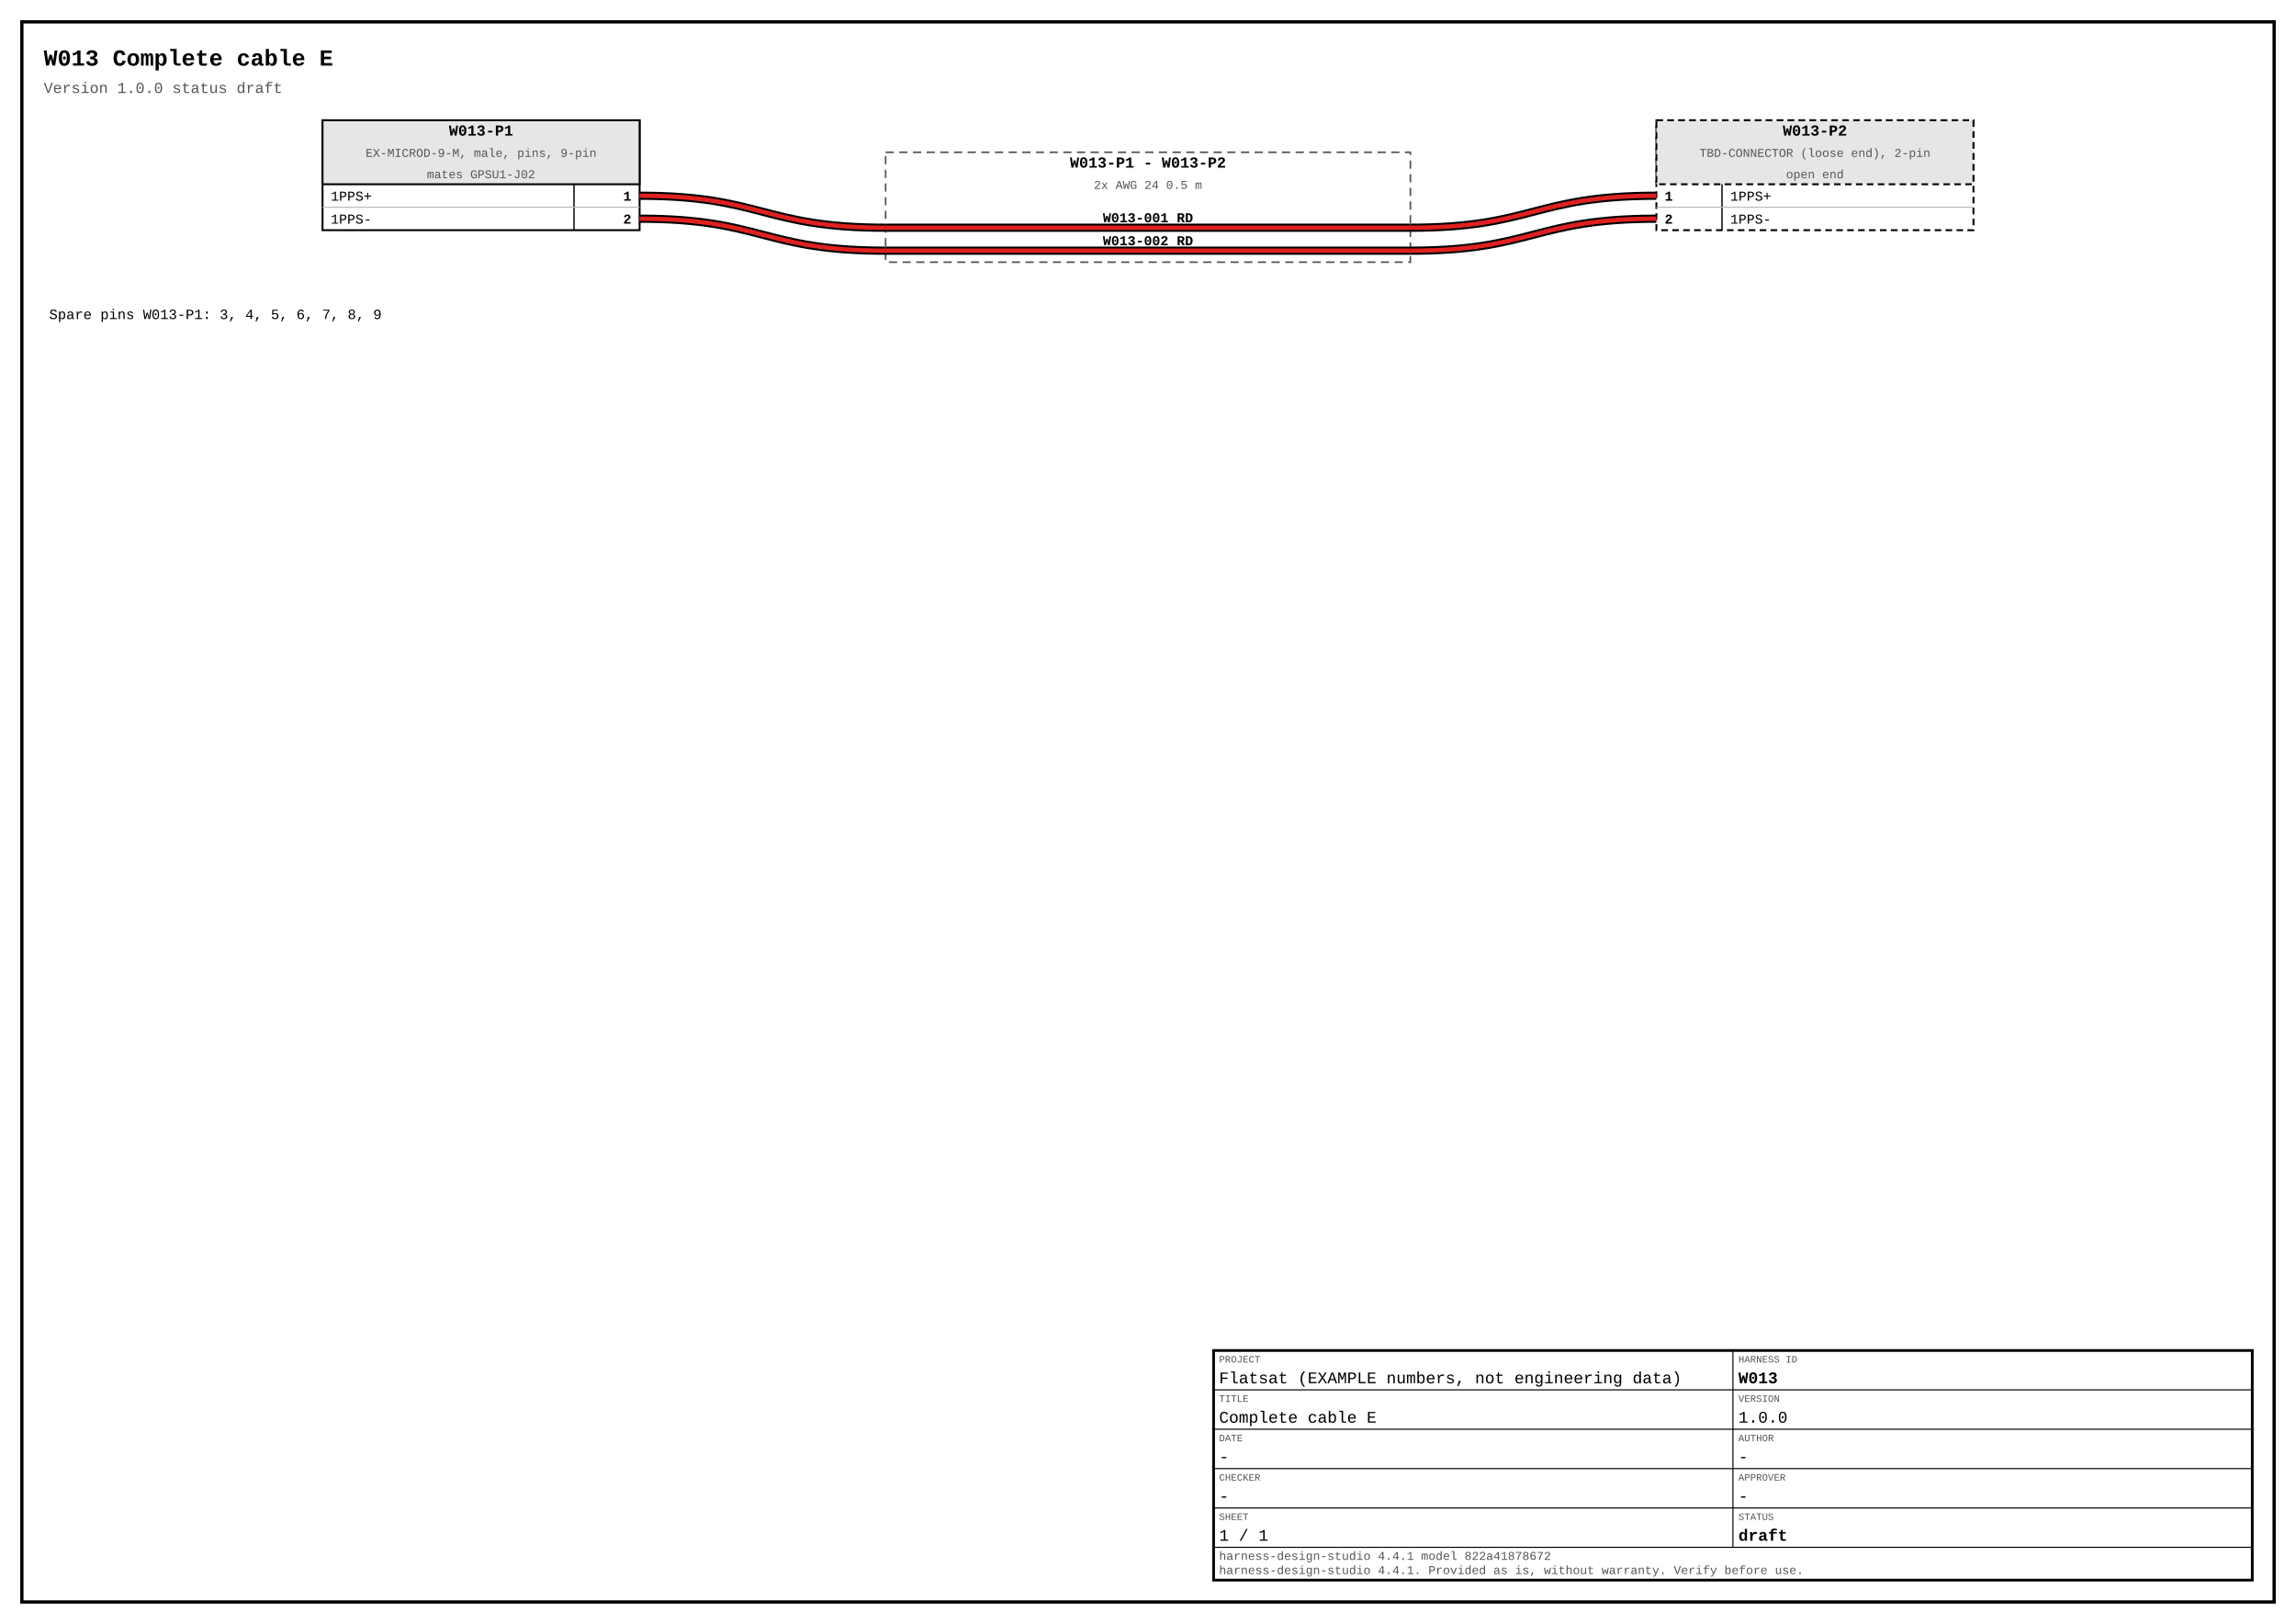
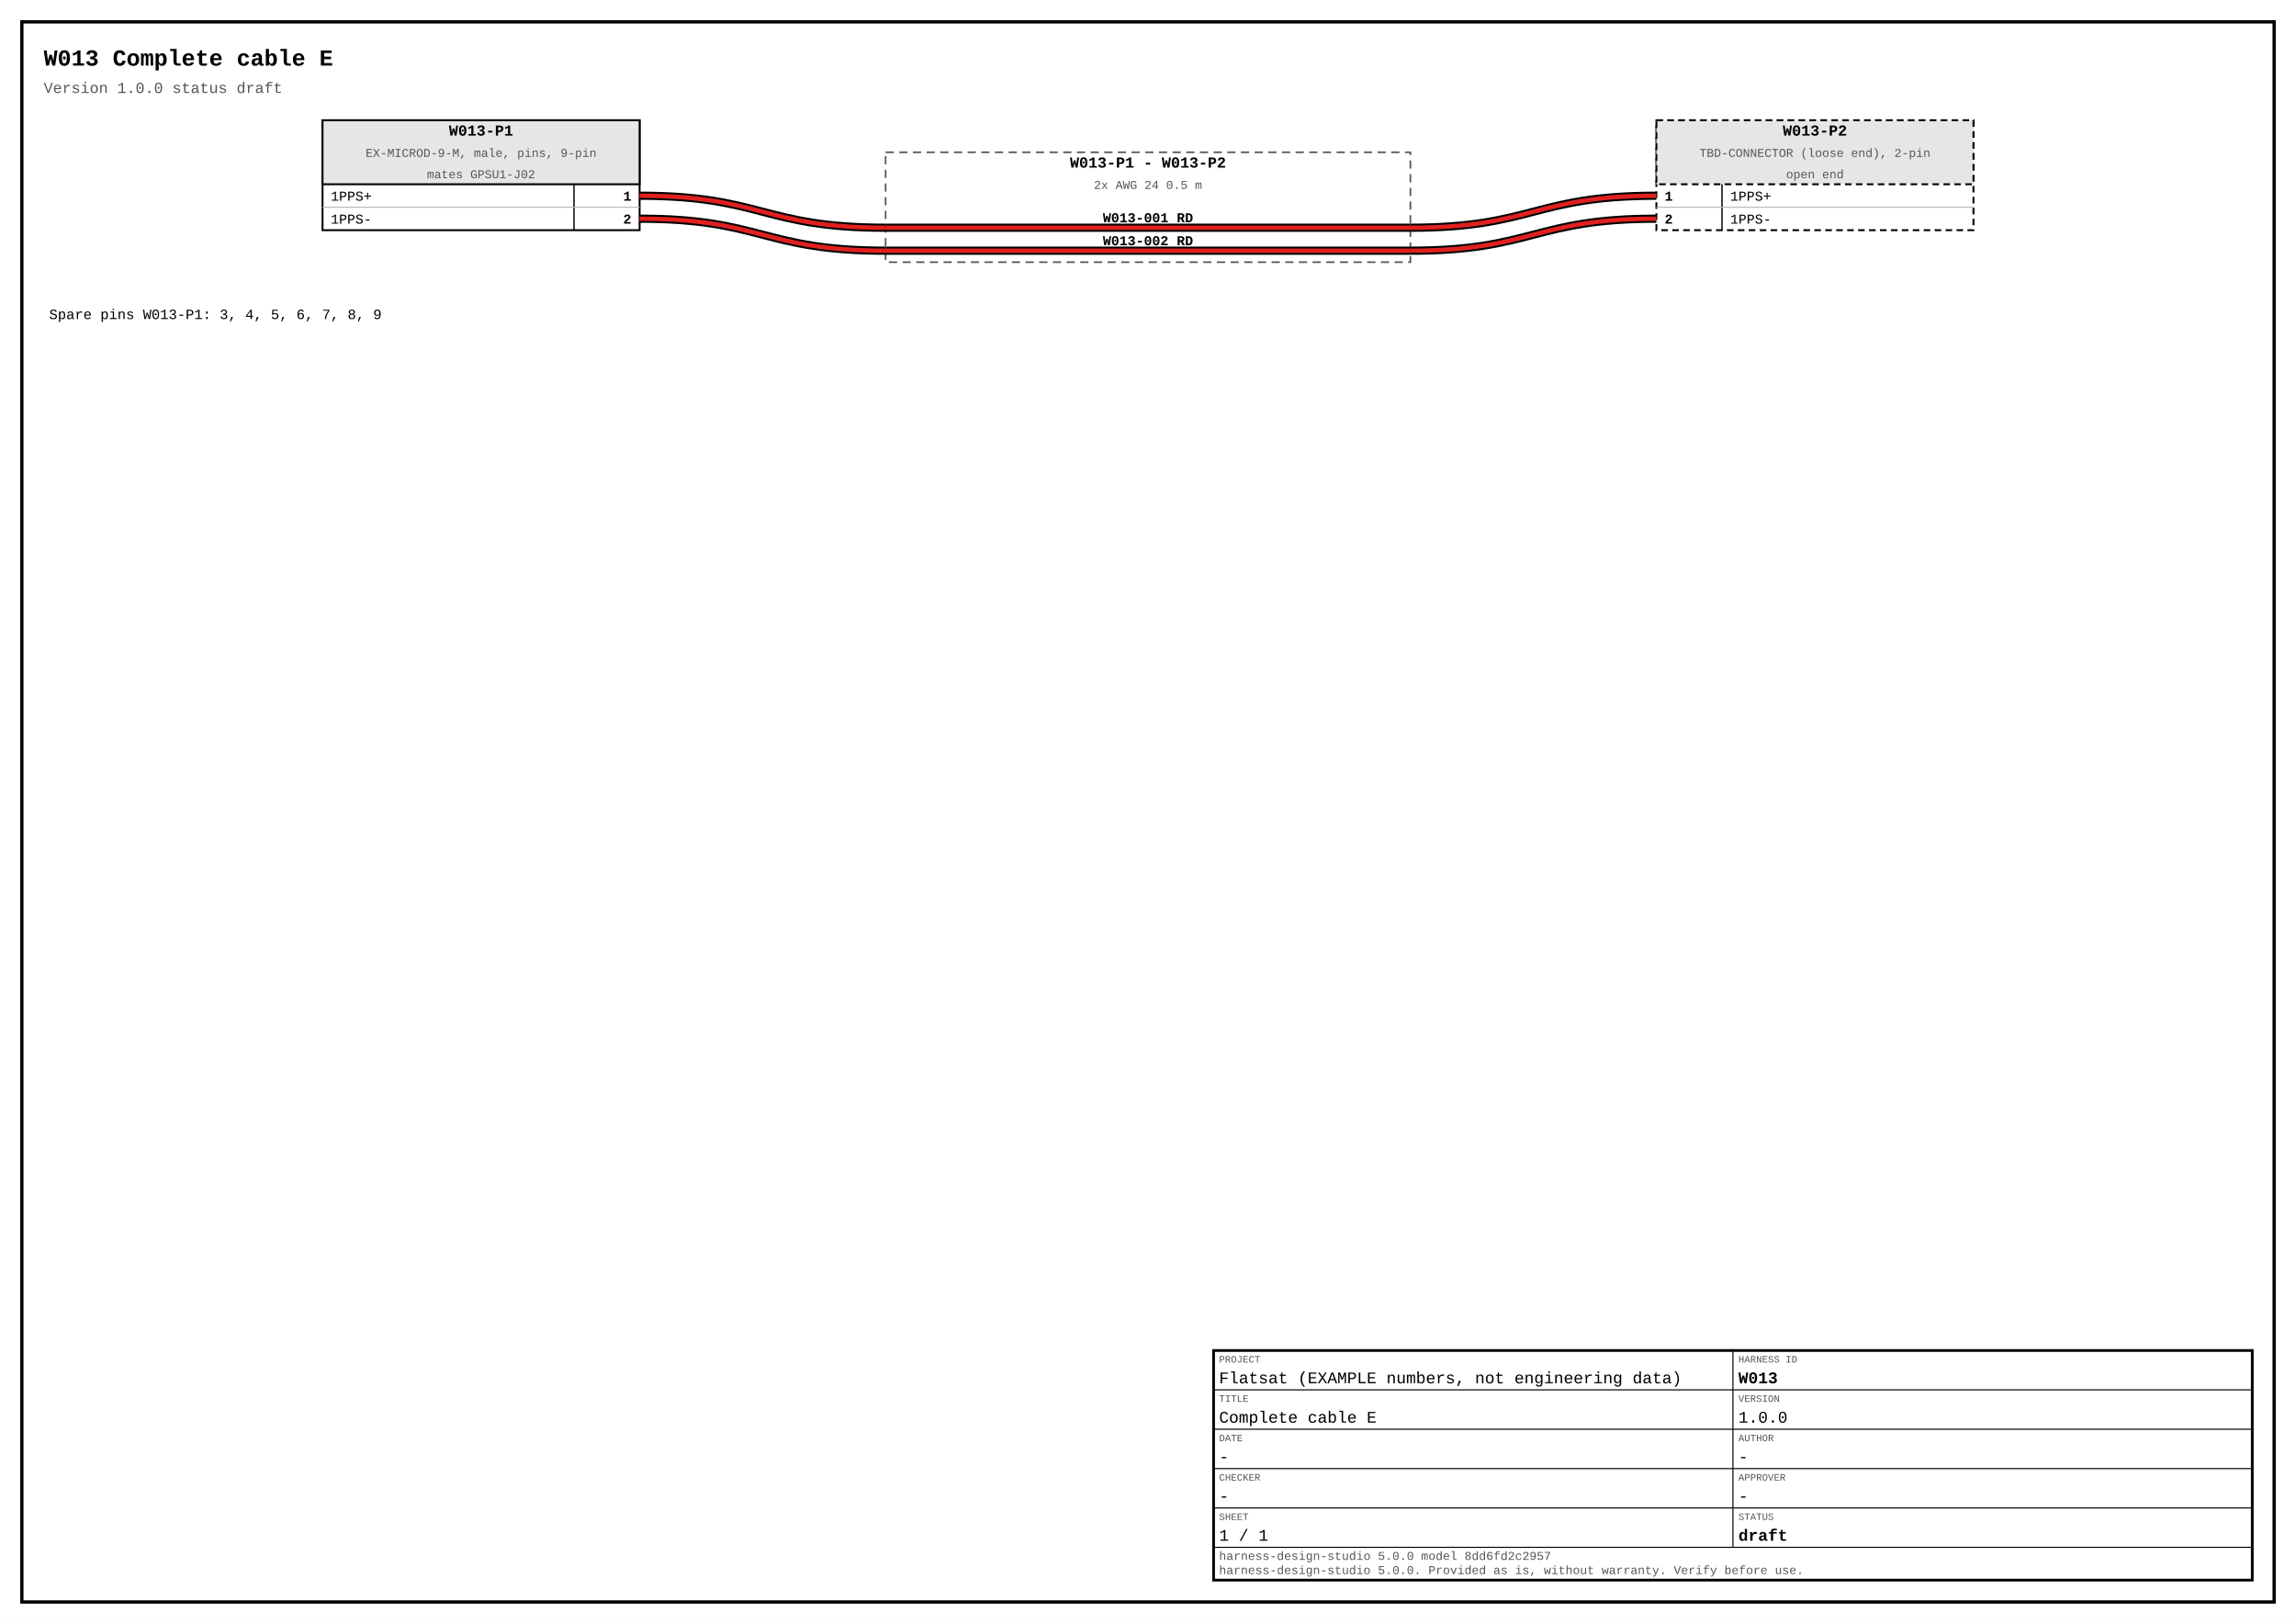
<svg xmlns="http://www.w3.org/2000/svg" width="420mm" height="297mm" viewBox="0 0 420 297" font-family="Courier New, Courier, monospace">
  <rect x="0" y="0" width="420" height="297" fill="#ffffff" />
  <rect x="4" y="4" width="412" height="289" fill="none" stroke="#000000" stroke-width="0.6" />
  <text x="8" y="12" font-size="4.2" font-weight="bold" text-anchor="start" fill="#000000">W013  Complete cable E</text>
  <text x="8" y="17" font-size="2.8" text-anchor="start" fill="#555555">Version 1.0.0  status draft</text>
  <rect x="59" y="22" width="58" height="20.1" fill="#ffffff" stroke="#000000" stroke-width="0.35" />
  <rect x="59" y="22" width="58" height="11.7" fill="#e6e6e6" stroke="#000000" stroke-width="0.35" />
  <text x="88" y="24.8" font-size="2.8" font-weight="bold" text-anchor="middle" fill="#000000">W013-P1</text>
  <text x="88" y="28.7" font-size="2.2" text-anchor="middle" fill="#555555">EX-MICROD-9-M, male, pins, 9-pin</text>
  <text x="88" y="32.6" font-size="2.2" text-anchor="middle" fill="#555555">mates GPSU1-J02</text>
  <line x1="105" y1="33.7" x2="105" y2="42.1" stroke="#000000" stroke-width="0.25" />
  <line x1="59" y1="37.9" x2="117" y2="37.9" stroke="#bbbbbb" stroke-width="0.2" />
  <text x="60.5" y="36.7" font-size="2.5" text-anchor="start" fill="#000000" data-ref="sig/W013-P1/1">1PPS+</text>
  <text x="115.5" y="36.7" font-size="2.5" font-weight="bold" text-anchor="end" fill="#000000" data-ref="pin/W013-P1/1">1</text>
  <text x="60.5" y="40.9" font-size="2.5" text-anchor="start" fill="#000000" data-ref="sig/W013-P1/2">1PPS-</text>
  <text x="115.5" y="40.9" font-size="2.5" font-weight="bold" text-anchor="end" fill="#000000" data-ref="pin/W013-P1/2">2</text>
  <rect x="303" y="22" width="58" height="20.1" fill="#ffffff" stroke="#000000" stroke-width="0.35" stroke-dasharray="1.2 0.8" />
  <rect x="303" y="22" width="58" height="11.7" fill="#e6e6e6" stroke="#000000" stroke-width="0.35" stroke-dasharray="1.2 0.8" />
  <text x="332" y="24.8" font-size="2.8" font-weight="bold" text-anchor="middle" fill="#000000">W013-P2</text>
  <text x="332" y="28.7" font-size="2.2" text-anchor="middle" fill="#555555" data-ref="part/W013-P2">TBD-CONNECTOR (loose end), 2-pin</text>
  <text x="332" y="32.6" font-size="2.2" text-anchor="middle" fill="#555555" data-ref="end/W013-P2">open end</text>
  <line x1="315" y1="33.7" x2="315" y2="42.1" stroke="#000000" stroke-width="0.25" />
  <line x1="303" y1="37.9" x2="361" y2="37.9" stroke="#bbbbbb" stroke-width="0.2" />
  <text x="304.5" y="36.7" font-size="2.5" font-weight="bold" text-anchor="start" fill="#000000" data-ref="pin/W013-P2/1">1</text>
  <text x="316.5" y="36.7" font-size="2.5" text-anchor="start" fill="#000000" data-ref="sig/W013-P2/1">1PPS+</text>
  <text x="304.5" y="40.9" font-size="2.5" font-weight="bold" text-anchor="start" fill="#000000" data-ref="pin/W013-P2/2">2</text>
  <text x="316.5" y="40.9" font-size="2.5" text-anchor="start" fill="#000000" data-ref="sig/W013-P2/2">1PPS-</text>
  <rect x="162" y="27.85" width="96" height="20.1" fill="none" stroke="#555555" stroke-width="0.3" stroke-dasharray="1.5 1" />
  <text x="210" y="30.65" font-size="2.8" font-weight="bold" text-anchor="middle" fill="#000000">W013-P1 - W013-P2</text>
  <text x="210" y="34.55" font-size="2.2" text-anchor="middle" fill="#555555">2x  AWG 24  0.5 m</text>
  <path d="M 117 35.8 C 139.5 35.8 139.5 41.65 162 41.65" fill="none" stroke="#000000" stroke-width="1.5" />
  <line x1="162" y1="41.65" x2="258" y2="41.65" stroke="#000000" stroke-width="1.5" />
  <path d="M 258 41.65 C 280.5 41.65 280.5 35.8 303 35.8" fill="none" stroke="#000000" stroke-width="1.5" />
  <path d="M 117 35.8 C 139.5 35.8 139.5 41.65 162 41.65" fill="none" stroke="#e02020" stroke-width="0.8" />
  <line x1="162" y1="41.65" x2="258" y2="41.65" stroke="#e02020" stroke-width="0.8" />
  <path d="M 258 41.65 C 280.5 41.65 280.5 35.8 303 35.8" fill="none" stroke="#e02020" stroke-width="0.8" />
  <text x="210" y="40.65" font-size="2.5" font-weight="bold" text-anchor="middle" fill="#000000">W013-001  RD</text>
  <path d="M 117 40 C 139.5 40 139.5 45.85 162 45.85" fill="none" stroke="#000000" stroke-width="1.5" />
  <line x1="162" y1="45.85" x2="258" y2="45.85" stroke="#000000" stroke-width="1.5" />
  <path d="M 258 45.85 C 280.5 45.85 280.5 40 303 40" fill="none" stroke="#000000" stroke-width="1.5" />
  <path d="M 117 40 C 139.5 40 139.5 45.85 162 45.85" fill="none" stroke="#e02020" stroke-width="0.8" />
  <line x1="162" y1="45.85" x2="258" y2="45.85" stroke="#e02020" stroke-width="0.8" />
  <path d="M 258 45.85 C 280.5 45.85 280.5 40 303 40" fill="none" stroke="#e02020" stroke-width="0.8" />
  <text x="210" y="44.85" font-size="2.5" font-weight="bold" text-anchor="middle" fill="#000000">W013-002  RD</text>
  <text x="9" y="58.35" font-size="2.6" text-anchor="start" fill="#000000">Spare pins W013-P1: 3, 4, 5, 6, 7, 8, 9</text>
  <rect x="222" y="247" width="190" height="42" fill="none" stroke="#000000" stroke-width="0.5" />
  <line x1="222" y1="247" x2="317" y2="247" stroke="#000000" stroke-width="0.2" />
  <text x="223" y="249.2" font-size="1.8" text-anchor="start" fill="#555555">PROJECT</text>
  <text x="223" y="253" font-size="3" text-anchor="start" fill="#000000">Flatsat (EXAMPLE numbers, not engineering data)</text>
  <line x1="317" y1="247" x2="412" y2="247" stroke="#000000" stroke-width="0.2" />
  <text x="318" y="249.2" font-size="1.8" text-anchor="start" fill="#555555">HARNESS ID</text>
  <text x="318" y="253" font-size="3" font-weight="bold" text-anchor="start" fill="#000000">W013</text>
  <line x1="222" y1="254.2" x2="317" y2="254.2" stroke="#000000" stroke-width="0.2" />
  <text x="223" y="256.4" font-size="1.8" text-anchor="start" fill="#555555">TITLE</text>
  <text x="223" y="260.2" font-size="3" text-anchor="start" fill="#000000">Complete cable E</text>
  <line x1="317" y1="254.2" x2="412" y2="254.2" stroke="#000000" stroke-width="0.2" />
  <text x="318" y="256.4" font-size="1.8" text-anchor="start" fill="#555555">VERSION</text>
  <text x="318" y="260.2" font-size="3" text-anchor="start" fill="#000000">1.0.0</text>
  <line x1="222" y1="261.4" x2="317" y2="261.4" stroke="#000000" stroke-width="0.2" />
  <text x="223" y="263.6" font-size="1.8" text-anchor="start" fill="#555555">DATE</text>
  <text x="223" y="267.4" font-size="3" text-anchor="start" fill="#000000">-</text>
  <line x1="317" y1="261.4" x2="412" y2="261.4" stroke="#000000" stroke-width="0.2" />
  <text x="318" y="263.6" font-size="1.8" text-anchor="start" fill="#555555">AUTHOR</text>
  <text x="318" y="267.4" font-size="3" text-anchor="start" fill="#000000">-</text>
  <line x1="222" y1="268.6" x2="317" y2="268.6" stroke="#000000" stroke-width="0.2" />
  <text x="223" y="270.8" font-size="1.8" text-anchor="start" fill="#555555">CHECKER</text>
  <text x="223" y="274.6" font-size="3" text-anchor="start" fill="#000000">-</text>
  <line x1="317" y1="268.6" x2="412" y2="268.6" stroke="#000000" stroke-width="0.2" />
  <text x="318" y="270.8" font-size="1.8" text-anchor="start" fill="#555555">APPROVER</text>
  <text x="318" y="274.6" font-size="3" text-anchor="start" fill="#000000">-</text>
  <line x1="222" y1="275.8" x2="317" y2="275.8" stroke="#000000" stroke-width="0.2" />
  <text x="223" y="278" font-size="1.8" text-anchor="start" fill="#555555">SHEET</text>
  <text x="223" y="281.8" font-size="3" text-anchor="start" fill="#000000">1 / 1</text>
  <line x1="317" y1="275.8" x2="412" y2="275.8" stroke="#000000" stroke-width="0.2" />
  <text x="318" y="278" font-size="1.8" text-anchor="start" fill="#555555">STATUS</text>
  <text x="318" y="281.8" font-size="3" font-weight="bold" text-anchor="start" fill="#000000">draft</text>
  <line x1="317" y1="247" x2="317" y2="283" stroke="#000000" stroke-width="0.2" />
  <line x1="222" y1="283" x2="412" y2="283" stroke="#000000" stroke-width="0.2" />
-   <text x="223" y="285.3" font-size="2.2" text-anchor="start" fill="#555555">harness-design-studio 4.4.1 model 822a41878672</text>
-   <text x="223" y="287.9" font-size="2.2" text-anchor="start" fill="#555555">harness-design-studio 4.4.1. Provided as is, without warranty. Verify before use.</text>
+   <text x="223" y="285.3" font-size="2.2" text-anchor="start" fill="#555555">harness-design-studio 5.0.0 model 8dd6fd2c2957</text>
+   <text x="223" y="287.9" font-size="2.2" text-anchor="start" fill="#555555">harness-design-studio 5.0.0. Provided as is, without warranty. Verify before use.</text>
</svg>
